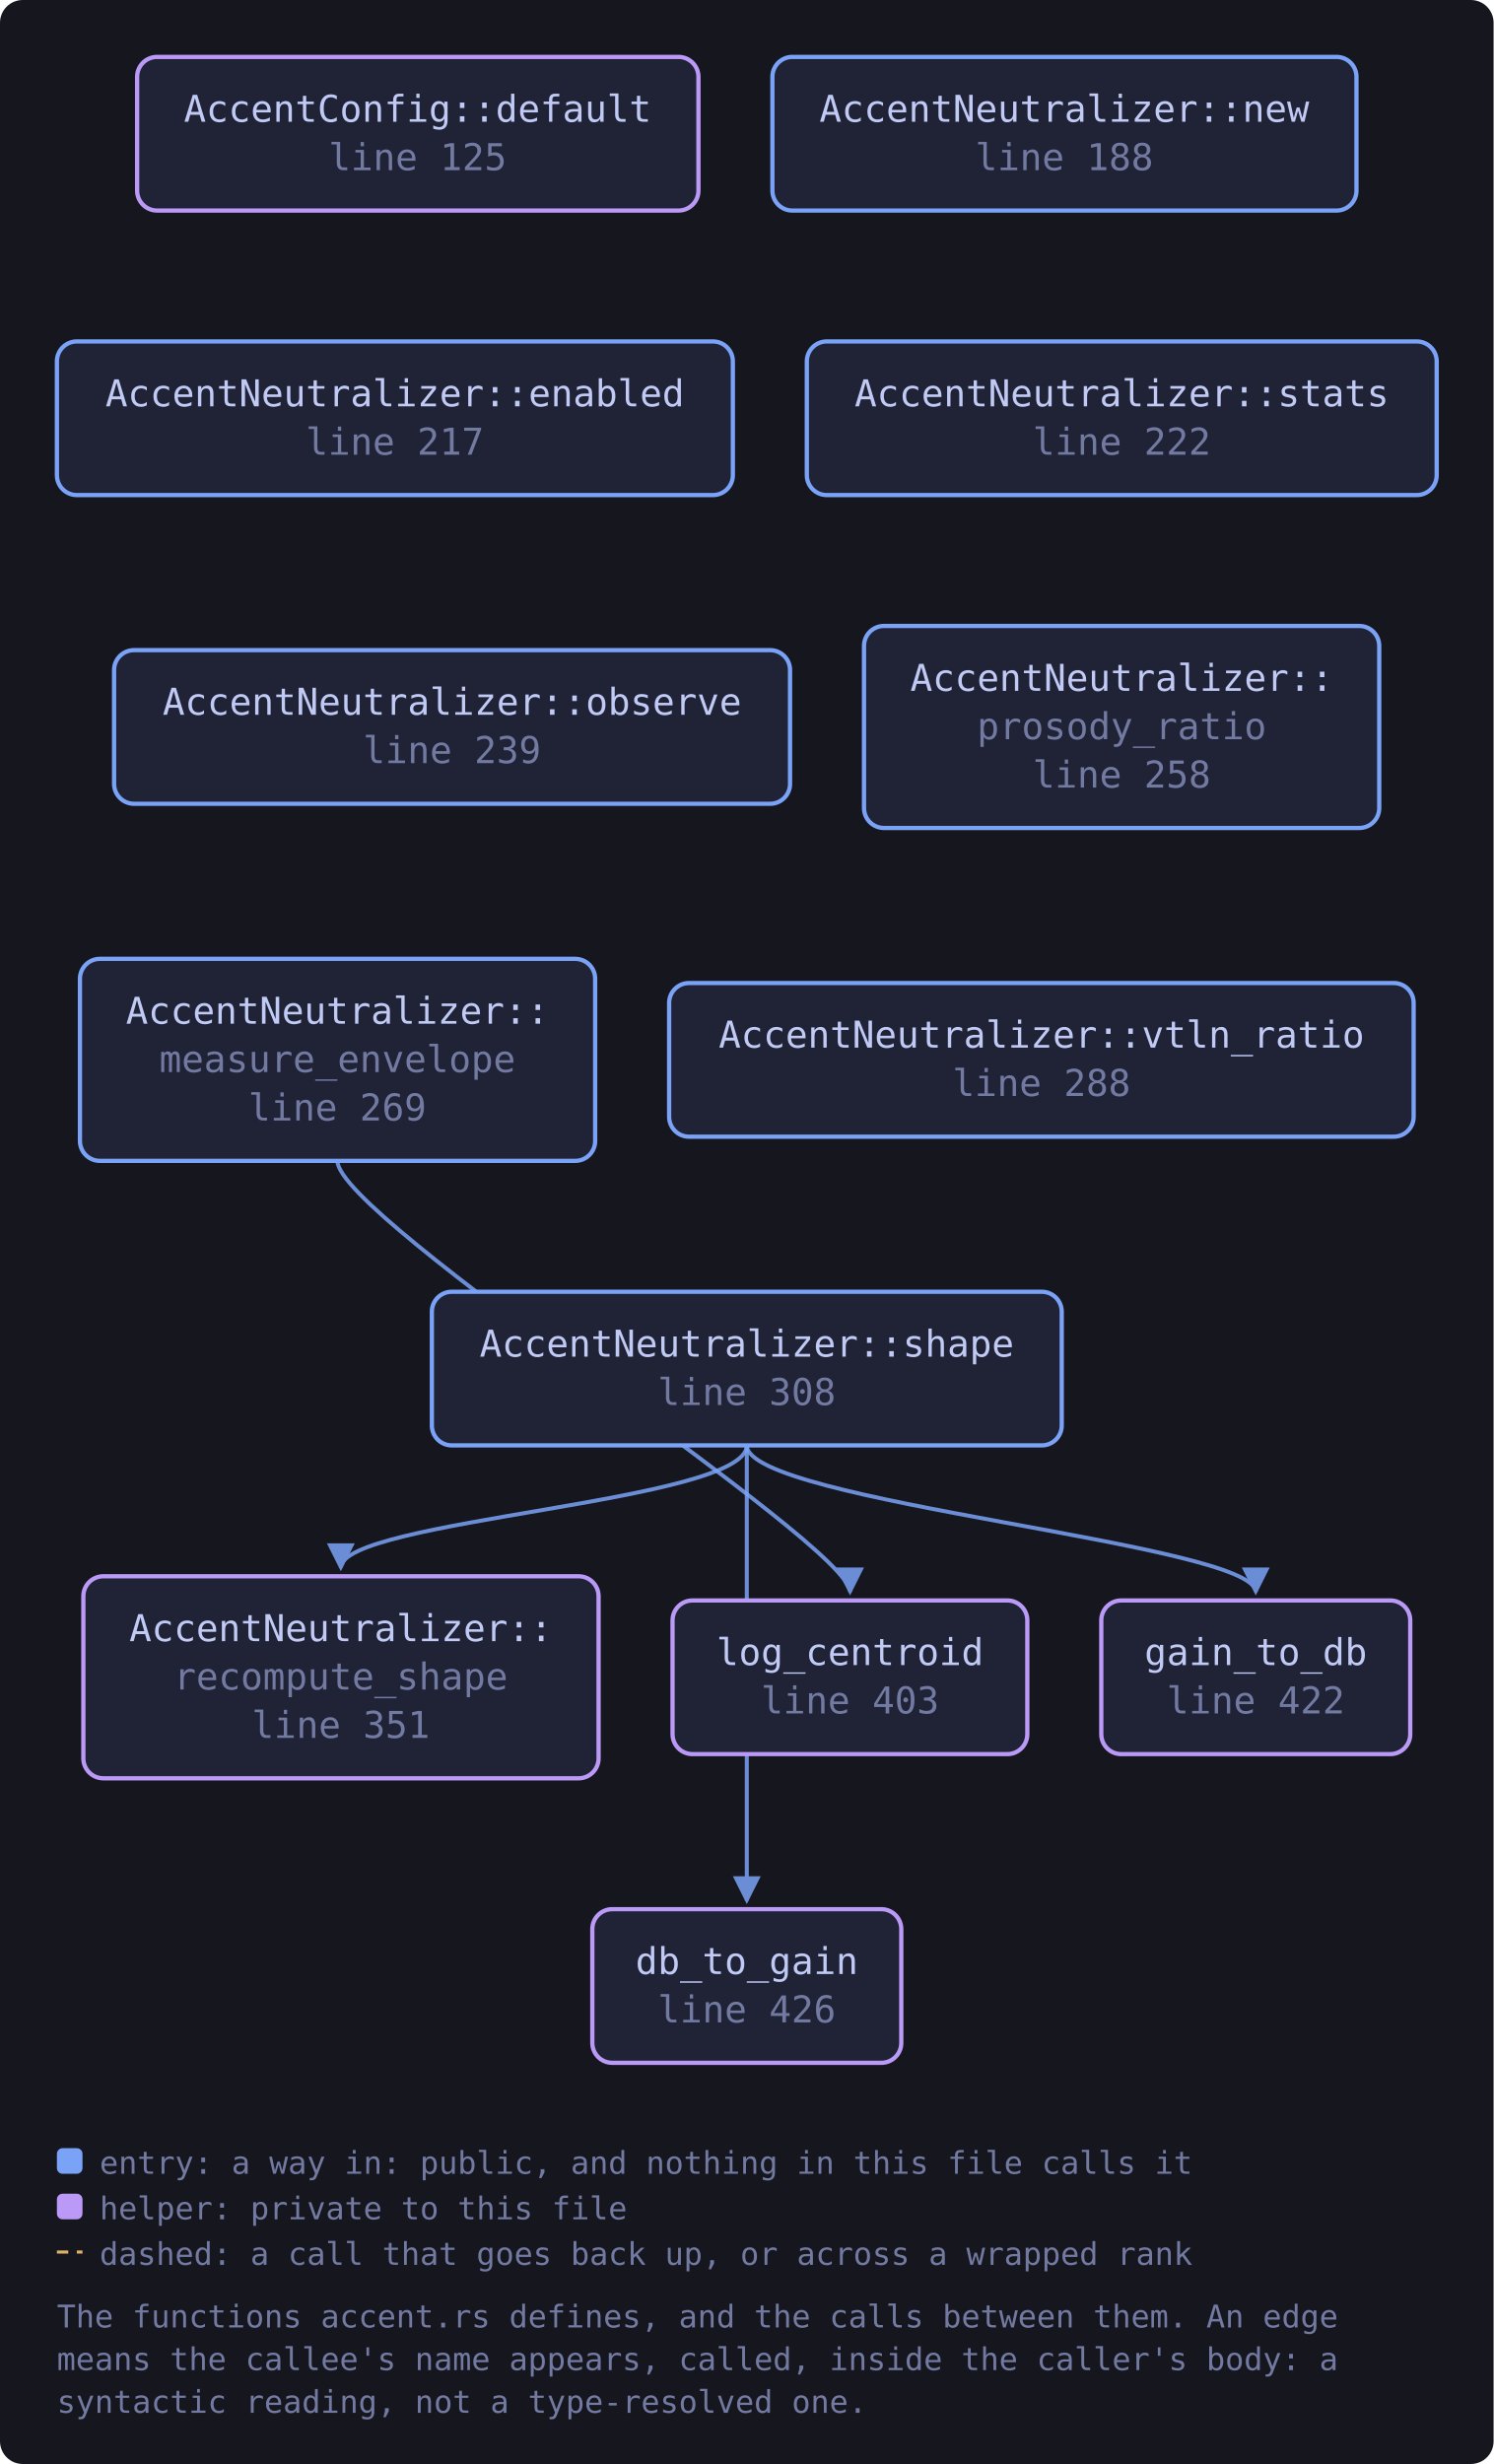
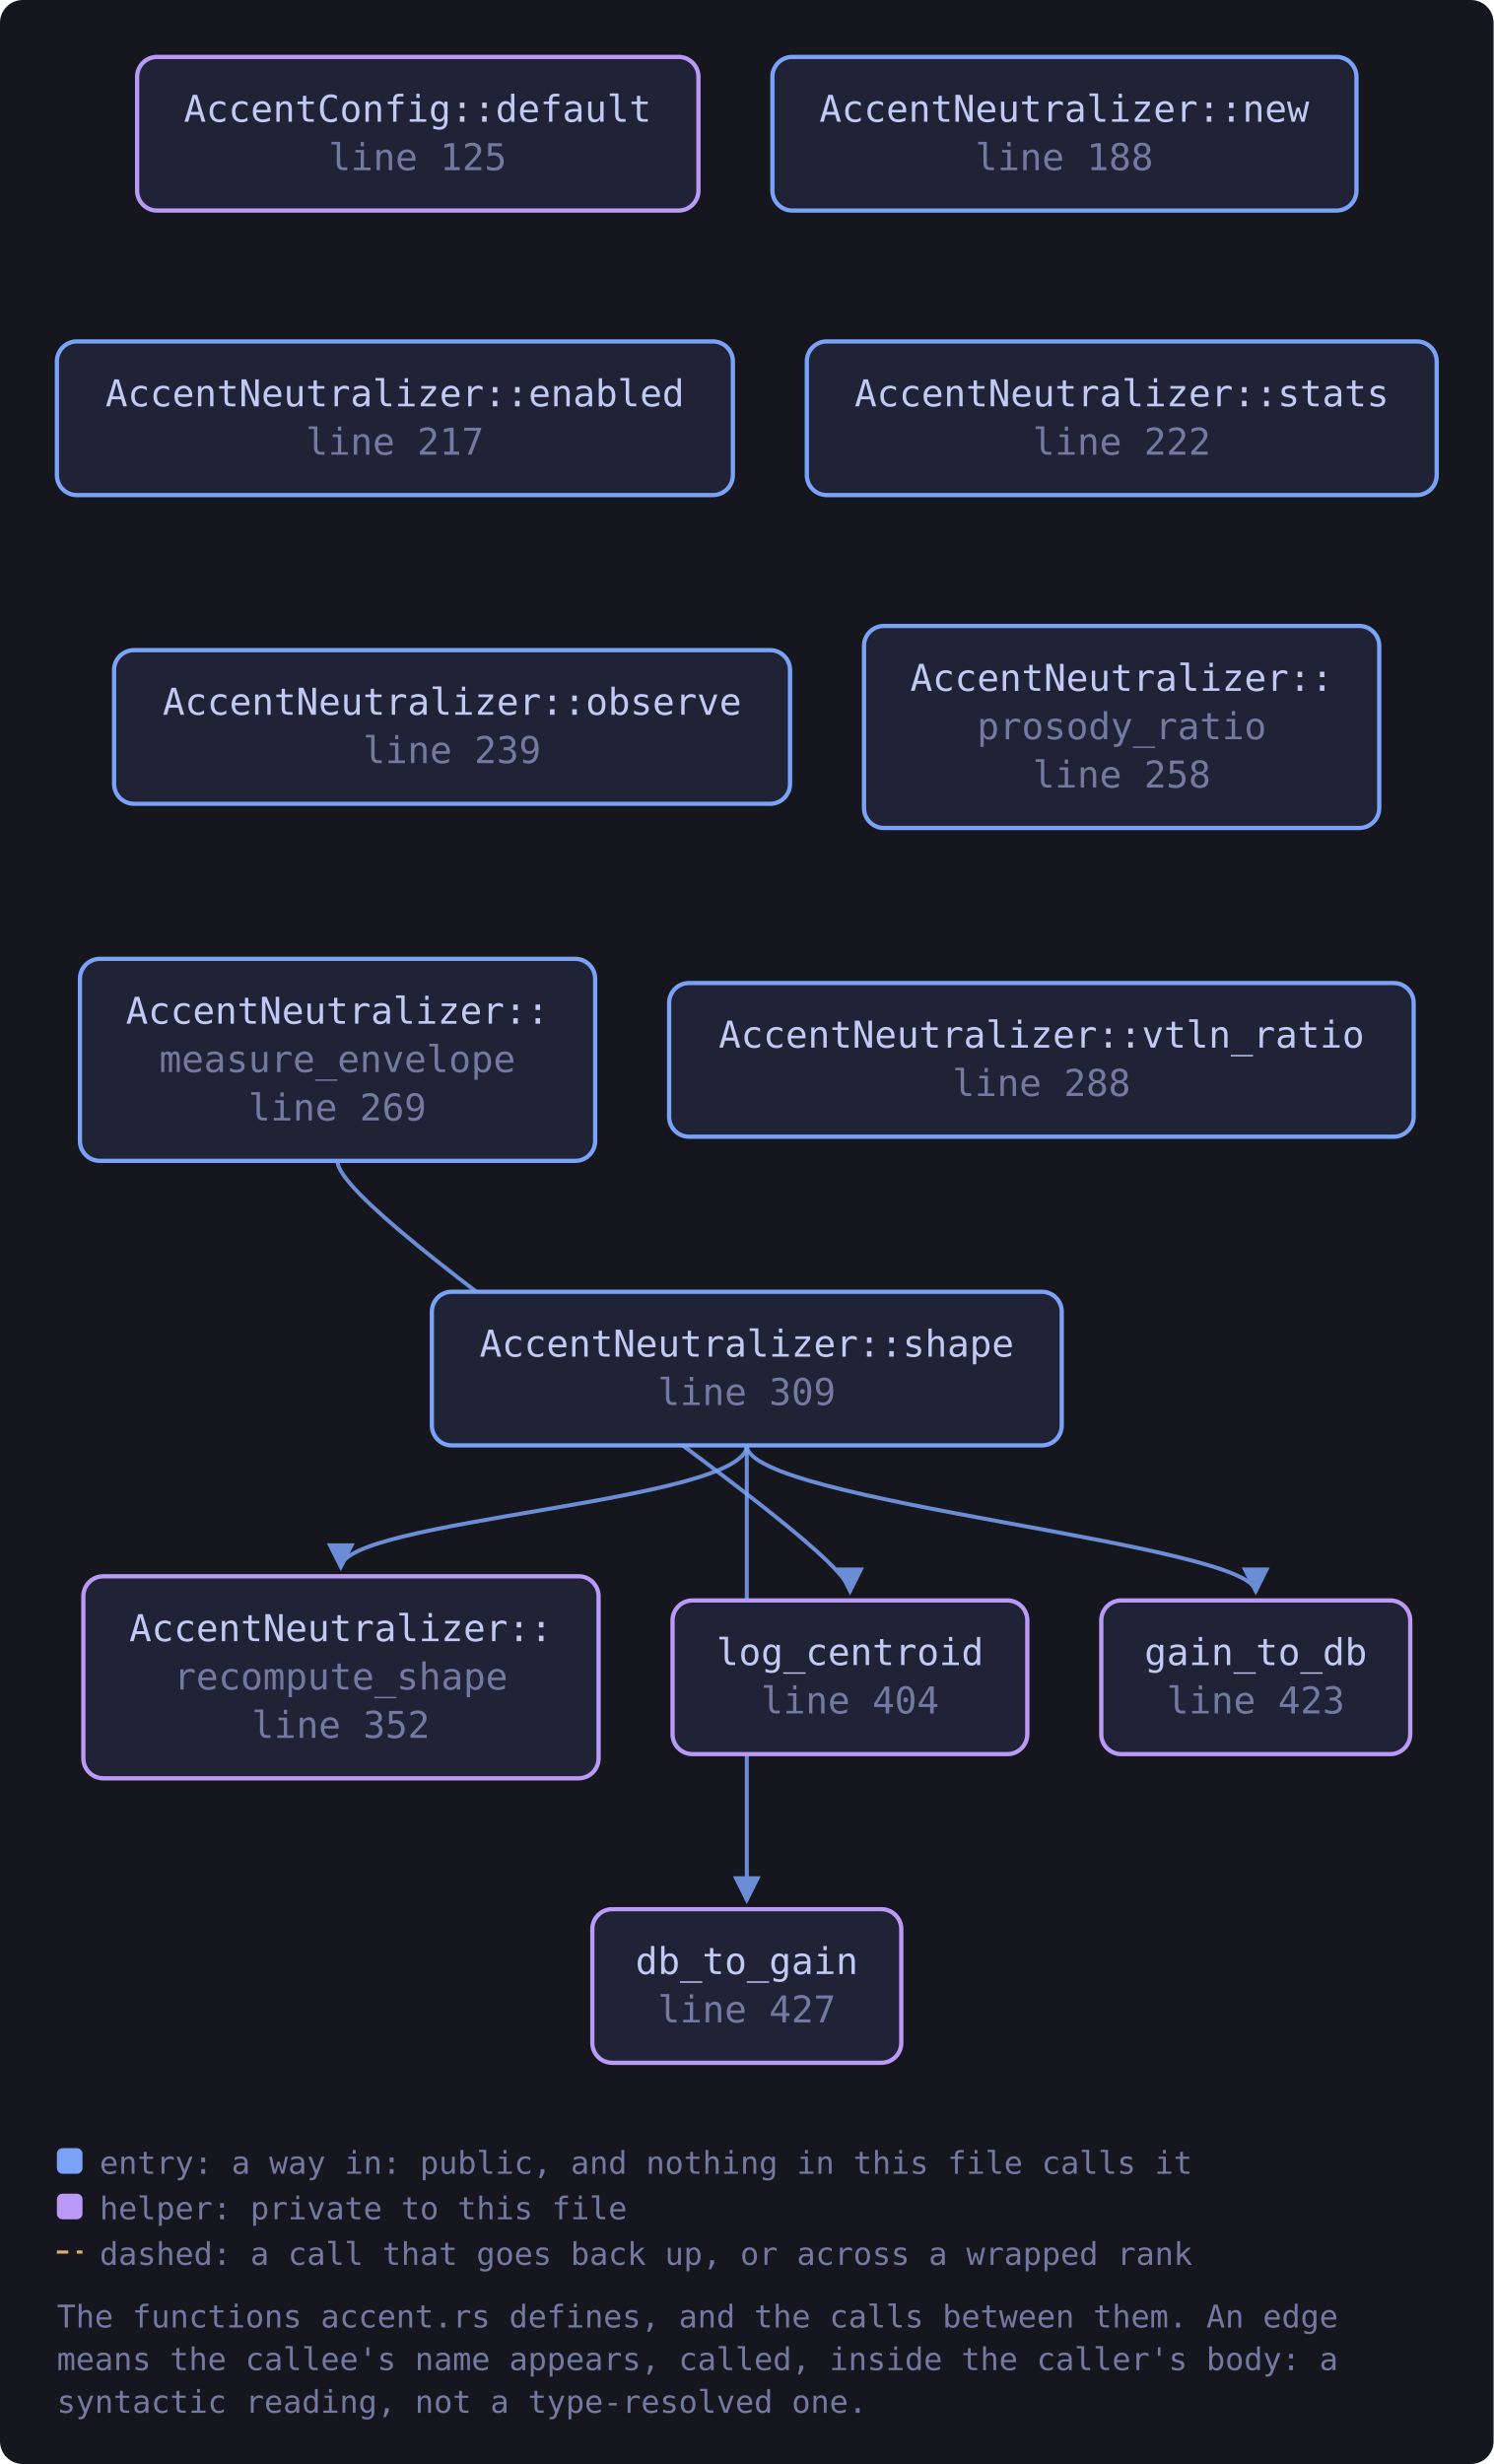
<svg xmlns="http://www.w3.org/2000/svg" viewBox="0 0 525 866" width="525" height="866" style="max-width:100%;height:auto" role="img" aria-label="flowchart">
  <defs>
    <marker id="a-muted" viewBox="0 0 8 8" refX="7" refY="4" markerWidth="7" markerHeight="7" orient="auto-start-reverse">
      <path d="M0 0 L8 4 L0 8 z" fill="var(--muted, #737aa2)" />
    </marker>
    <marker id="a-warn" viewBox="0 0 8 8" refX="7" refY="4" markerWidth="7" markerHeight="7" orient="auto-start-reverse">
      <path d="M0 0 L8 4 L0 8 z" fill="var(--warn, #e0af68)" />
    </marker>
    <marker id="a-accent" viewBox="0 0 8 8" refX="7" refY="4" markerWidth="7" markerHeight="7" orient="auto-start-reverse">
      <path d="M0 0 L8 4 L0 8 z" fill="var(--accent, #7aa2f7)" />
    </marker>
    <marker id="a-cyan" viewBox="0 0 8 8" refX="7" refY="4" markerWidth="7" markerHeight="7" orient="auto-start-reverse">
      <path d="M0 0 L8 4 L0 8 z" fill="var(--cyan, #7dcfff)" />
    </marker>
    <marker id="a-accent-2" viewBox="0 0 8 8" refX="7" refY="4" markerWidth="7" markerHeight="7" orient="auto-start-reverse">
      <path d="M0 0 L8 4 L0 8 z" fill="var(--accent-2, #bb9af7)" />
    </marker>
  </defs>
  <rect x="0" y="0" width="525" height="866" fill="var(--bg-inset, #16161e)" rx="8" />
  <path d="M118.6 408.0 C 118.6 428.0, 298.8 542.5, 298.8 559.5" fill="none" stroke="var(--accent, #7aa2f7)" stroke-width="1.4" opacity="0.85" marker-end="url(#a-accent)" />
  <path d="M262.5 508.0 C 262.5 528.0, 262.5 651.0, 262.5 668.0" fill="none" stroke="var(--accent, #7aa2f7)" stroke-width="1.4" opacity="0.85" marker-end="url(#a-accent)" />
  <path d="M262.5 508.0 C 262.5 528.0, 441.4 542.5, 441.4 559.5" fill="none" stroke="var(--accent, #7aa2f7)" stroke-width="1.4" opacity="0.85" marker-end="url(#a-accent)" />
  <path d="M262.5 508.0 C 262.5 528.0, 119.8 534.0, 119.8 551.0" fill="none" stroke="var(--accent, #7aa2f7)" stroke-width="1.4" opacity="0.85" marker-end="url(#a-accent)" />
  <a href="https://github.com/tilas01/veilvoice/blob/main/crates/veilvoice-core/src/accent.rs#L125" target="_blank" rel="noopener noreferrer">
    <rect x="48.2" y="20.0" width="197.3" height="54.0" rx="7" fill="var(--bg-soft, #1f2335)" stroke="var(--accent-2, #bb9af7)" stroke-width="1.5" />
    <text x="146.8" y="42.8" font-family="ui-monospace, SFMono-Regular, Menlo, Consolas, monospace" font-size="13" fill="var(--fg, #c0caf5)" text-anchor="middle">AccentConfig::default</text>
    <text x="146.8" y="59.8" font-family="ui-monospace, SFMono-Regular, Menlo, Consolas, monospace" font-size="13" fill="var(--muted, #737aa2)" text-anchor="middle">line 125</text>
  </a>
  <a href="https://github.com/tilas01/veilvoice/blob/main/crates/veilvoice-core/src/accent.rs#L188" target="_blank" rel="noopener noreferrer">
    <rect x="271.5" y="20.0" width="205.3" height="54.0" rx="7" fill="var(--bg-soft, #1f2335)" stroke="var(--accent, #7aa2f7)" stroke-width="1.5" />
    <text x="374.1" y="42.8" font-family="ui-monospace, SFMono-Regular, Menlo, Consolas, monospace" font-size="13" fill="var(--fg, #c0caf5)" text-anchor="middle">AccentNeutralizer::new</text>
    <text x="374.1" y="59.8" font-family="ui-monospace, SFMono-Regular, Menlo, Consolas, monospace" font-size="13" fill="var(--muted, #737aa2)" text-anchor="middle">line 188</text>
  </a>
  <a href="https://github.com/tilas01/veilvoice/blob/main/crates/veilvoice-core/src/accent.rs#L217" target="_blank" rel="noopener noreferrer">
    <rect x="20.0" y="120.0" width="237.6" height="54.0" rx="7" fill="var(--bg-soft, #1f2335)" stroke="var(--accent, #7aa2f7)" stroke-width="1.5" />
    <text x="138.8" y="142.8" font-family="ui-monospace, SFMono-Regular, Menlo, Consolas, monospace" font-size="13" fill="var(--fg, #c0caf5)" text-anchor="middle">AccentNeutralizer::enabled</text>
    <text x="138.8" y="159.8" font-family="ui-monospace, SFMono-Regular, Menlo, Consolas, monospace" font-size="13" fill="var(--muted, #737aa2)" text-anchor="middle">line 217</text>
  </a>
  <a href="https://github.com/tilas01/veilvoice/blob/main/crates/veilvoice-core/src/accent.rs#L222" target="_blank" rel="noopener noreferrer">
    <rect x="283.6" y="120.0" width="221.4" height="54.0" rx="7" fill="var(--bg-soft, #1f2335)" stroke="var(--accent, #7aa2f7)" stroke-width="1.5" />
    <text x="394.3" y="142.8" font-family="ui-monospace, SFMono-Regular, Menlo, Consolas, monospace" font-size="13" fill="var(--fg, #c0caf5)" text-anchor="middle">AccentNeutralizer::stats</text>
    <text x="394.3" y="159.8" font-family="ui-monospace, SFMono-Regular, Menlo, Consolas, monospace" font-size="13" fill="var(--muted, #737aa2)" text-anchor="middle">line 222</text>
  </a>
  <a href="https://github.com/tilas01/veilvoice/blob/main/crates/veilvoice-core/src/accent.rs#L239" target="_blank" rel="noopener noreferrer">
    <rect x="40.1" y="228.5" width="237.6" height="54.0" rx="7" fill="var(--bg-soft, #1f2335)" stroke="var(--accent, #7aa2f7)" stroke-width="1.5" />
    <text x="158.9" y="251.2" font-family="ui-monospace, SFMono-Regular, Menlo, Consolas, monospace" font-size="13" fill="var(--fg, #c0caf5)" text-anchor="middle">AccentNeutralizer::observe</text>
    <text x="158.9" y="268.2" font-family="ui-monospace, SFMono-Regular, Menlo, Consolas, monospace" font-size="13" fill="var(--muted, #737aa2)" text-anchor="middle">line 239</text>
  </a>
  <a href="https://github.com/tilas01/veilvoice/blob/main/crates/veilvoice-core/src/accent.rs#L258" target="_blank" rel="noopener noreferrer">
    <rect x="303.7" y="220.0" width="181.1" height="71.0" rx="7" fill="var(--bg-soft, #1f2335)" stroke="var(--accent, #7aa2f7)" stroke-width="1.5" />
    <text x="394.3" y="242.8" font-family="ui-monospace, SFMono-Regular, Menlo, Consolas, monospace" font-size="13" fill="var(--fg, #c0caf5)" text-anchor="middle">AccentNeutralizer::</text>
    <text x="394.3" y="259.8" font-family="ui-monospace, SFMono-Regular, Menlo, Consolas, monospace" font-size="13" fill="var(--muted, #737aa2)" text-anchor="middle">prosody_ratio</text>
    <text x="394.3" y="276.8" font-family="ui-monospace, SFMono-Regular, Menlo, Consolas, monospace" font-size="13" fill="var(--muted, #737aa2)" text-anchor="middle">line 258</text>
  </a>
  <a href="https://github.com/tilas01/veilvoice/blob/main/crates/veilvoice-core/src/accent.rs#L269" target="_blank" rel="noopener noreferrer">
    <rect x="28.1" y="337.0" width="181.1" height="71.0" rx="7" fill="var(--bg-soft, #1f2335)" stroke="var(--accent, #7aa2f7)" stroke-width="1.5" />
    <text x="118.6" y="359.8" font-family="ui-monospace, SFMono-Regular, Menlo, Consolas, monospace" font-size="13" fill="var(--fg, #c0caf5)" text-anchor="middle">AccentNeutralizer::</text>
    <text x="118.6" y="376.8" font-family="ui-monospace, SFMono-Regular, Menlo, Consolas, monospace" font-size="13" fill="var(--muted, #737aa2)" text-anchor="middle">measure_envelope</text>
    <text x="118.6" y="393.8" font-family="ui-monospace, SFMono-Regular, Menlo, Consolas, monospace" font-size="13" fill="var(--muted, #737aa2)" text-anchor="middle">line 269</text>
  </a>
  <a href="https://github.com/tilas01/veilvoice/blob/main/crates/veilvoice-core/src/accent.rs#L288" target="_blank" rel="noopener noreferrer">
    <rect x="235.2" y="345.5" width="261.7" height="54.0" rx="7" fill="var(--bg-soft, #1f2335)" stroke="var(--accent, #7aa2f7)" stroke-width="1.5" />
    <text x="366.1" y="368.2" font-family="ui-monospace, SFMono-Regular, Menlo, Consolas, monospace" font-size="13" fill="var(--fg, #c0caf5)" text-anchor="middle">AccentNeutralizer::vtln_ratio</text>
    <text x="366.1" y="385.2" font-family="ui-monospace, SFMono-Regular, Menlo, Consolas, monospace" font-size="13" fill="var(--muted, #737aa2)" text-anchor="middle">line 288</text>
  </a>
-   <a href="https://github.com/tilas01/veilvoice/blob/main/crates/veilvoice-core/src/accent.rs#L308" target="_blank" rel="noopener noreferrer">
+   <a href="https://github.com/tilas01/veilvoice/blob/main/crates/veilvoice-core/src/accent.rs#L309" target="_blank" rel="noopener noreferrer">
    <rect x="151.8" y="454.0" width="221.4" height="54.0" rx="7" fill="var(--bg-soft, #1f2335)" stroke="var(--accent, #7aa2f7)" stroke-width="1.5" />
    <text x="262.5" y="476.8" font-family="ui-monospace, SFMono-Regular, Menlo, Consolas, monospace" font-size="13" fill="var(--fg, #c0caf5)" text-anchor="middle">AccentNeutralizer::shape</text>
-     <text x="262.5" y="493.8" font-family="ui-monospace, SFMono-Regular, Menlo, Consolas, monospace" font-size="13" fill="var(--muted, #737aa2)" text-anchor="middle">line 308</text>
+     <text x="262.5" y="493.8" font-family="ui-monospace, SFMono-Regular, Menlo, Consolas, monospace" font-size="13" fill="var(--muted, #737aa2)" text-anchor="middle">line 309</text>
  </a>
-   <a href="https://github.com/tilas01/veilvoice/blob/main/crates/veilvoice-core/src/accent.rs#L351" target="_blank" rel="noopener noreferrer">
+   <a href="https://github.com/tilas01/veilvoice/blob/main/crates/veilvoice-core/src/accent.rs#L352" target="_blank" rel="noopener noreferrer">
    <rect x="29.3" y="554.0" width="181.1" height="71.0" rx="7" fill="var(--bg-soft, #1f2335)" stroke="var(--accent-2, #bb9af7)" stroke-width="1.5" />
    <text x="119.8" y="576.8" font-family="ui-monospace, SFMono-Regular, Menlo, Consolas, monospace" font-size="13" fill="var(--fg, #c0caf5)" text-anchor="middle">AccentNeutralizer::</text>
    <text x="119.8" y="593.8" font-family="ui-monospace, SFMono-Regular, Menlo, Consolas, monospace" font-size="13" fill="var(--muted, #737aa2)" text-anchor="middle">recompute_shape</text>
-     <text x="119.8" y="610.8" font-family="ui-monospace, SFMono-Regular, Menlo, Consolas, monospace" font-size="13" fill="var(--muted, #737aa2)" text-anchor="middle">line 351</text>
+     <text x="119.8" y="610.8" font-family="ui-monospace, SFMono-Regular, Menlo, Consolas, monospace" font-size="13" fill="var(--muted, #737aa2)" text-anchor="middle">line 352</text>
  </a>
-   <a href="https://github.com/tilas01/veilvoice/blob/main/crates/veilvoice-core/src/accent.rs#L403" target="_blank" rel="noopener noreferrer">
+   <a href="https://github.com/tilas01/veilvoice/blob/main/crates/veilvoice-core/src/accent.rs#L404" target="_blank" rel="noopener noreferrer">
    <rect x="236.4" y="562.5" width="124.7" height="54.0" rx="7" fill="var(--bg-soft, #1f2335)" stroke="var(--accent-2, #bb9af7)" stroke-width="1.5" />
    <text x="298.8" y="585.2" font-family="ui-monospace, SFMono-Regular, Menlo, Consolas, monospace" font-size="13" fill="var(--fg, #c0caf5)" text-anchor="middle">log_centroid</text>
-     <text x="298.8" y="602.2" font-family="ui-monospace, SFMono-Regular, Menlo, Consolas, monospace" font-size="13" fill="var(--muted, #737aa2)" text-anchor="middle">line 403</text>
+     <text x="298.8" y="602.2" font-family="ui-monospace, SFMono-Regular, Menlo, Consolas, monospace" font-size="13" fill="var(--muted, #737aa2)" text-anchor="middle">line 404</text>
  </a>
-   <a href="https://github.com/tilas01/veilvoice/blob/main/crates/veilvoice-core/src/accent.rs#L422" target="_blank" rel="noopener noreferrer">
+   <a href="https://github.com/tilas01/veilvoice/blob/main/crates/veilvoice-core/src/accent.rs#L423" target="_blank" rel="noopener noreferrer">
    <rect x="387.1" y="562.5" width="108.6" height="54.0" rx="7" fill="var(--bg-soft, #1f2335)" stroke="var(--accent-2, #bb9af7)" stroke-width="1.5" />
    <text x="441.4" y="585.2" font-family="ui-monospace, SFMono-Regular, Menlo, Consolas, monospace" font-size="13" fill="var(--fg, #c0caf5)" text-anchor="middle">gain_to_db</text>
-     <text x="441.4" y="602.2" font-family="ui-monospace, SFMono-Regular, Menlo, Consolas, monospace" font-size="13" fill="var(--muted, #737aa2)" text-anchor="middle">line 422</text>
+     <text x="441.4" y="602.2" font-family="ui-monospace, SFMono-Regular, Menlo, Consolas, monospace" font-size="13" fill="var(--muted, #737aa2)" text-anchor="middle">line 423</text>
  </a>
-   <a href="https://github.com/tilas01/veilvoice/blob/main/crates/veilvoice-core/src/accent.rs#L426" target="_blank" rel="noopener noreferrer">
+   <a href="https://github.com/tilas01/veilvoice/blob/main/crates/veilvoice-core/src/accent.rs#L427" target="_blank" rel="noopener noreferrer">
    <rect x="208.2" y="671.0" width="108.6" height="54.0" rx="7" fill="var(--bg-soft, #1f2335)" stroke="var(--accent-2, #bb9af7)" stroke-width="1.5" />
    <text x="262.5" y="693.8" font-family="ui-monospace, SFMono-Regular, Menlo, Consolas, monospace" font-size="13" fill="var(--fg, #c0caf5)" text-anchor="middle">db_to_gain</text>
-     <text x="262.5" y="710.8" font-family="ui-monospace, SFMono-Regular, Menlo, Consolas, monospace" font-size="13" fill="var(--muted, #737aa2)" text-anchor="middle">line 426</text>
+     <text x="262.5" y="710.8" font-family="ui-monospace, SFMono-Regular, Menlo, Consolas, monospace" font-size="13" fill="var(--muted, #737aa2)" text-anchor="middle">line 427</text>
  </a>
  <rect x="20.0" y="755.0" width="9" height="9" rx="2" fill="var(--accent, #7aa2f7)" />
  <text x="35.0" y="764.0" font-family="ui-monospace, SFMono-Regular, Menlo, Consolas, monospace" font-size="11" fill="var(--muted, #737aa2)">entry: a way in: public, and nothing in this file calls it</text>
  <rect x="20.0" y="771.0" width="9" height="9" rx="2" fill="var(--accent-2, #bb9af7)" />
  <text x="35.0" y="780.0" font-family="ui-monospace, SFMono-Regular, Menlo, Consolas, monospace" font-size="11" fill="var(--muted, #737aa2)">helper: private to this file</text>
  <path d="M20.0 791.5 L29.0 791.5" stroke="var(--warn, #e0af68)" stroke-width="1.1" stroke-dasharray="4 3" />
  <text x="35.0" y="796.0" font-family="ui-monospace, SFMono-Regular, Menlo, Consolas, monospace" font-size="11" fill="var(--muted, #737aa2)">dashed: a call that goes back up, or across a wrapped rank</text>
  <text x="20.0" y="818.0" font-family="ui-monospace, SFMono-Regular, Menlo, Consolas, monospace" font-size="11" fill="var(--muted, #737aa2)">The functions accent.rs defines, and the calls between them. An edge</text>
  <text x="20.0" y="833.0" font-family="ui-monospace, SFMono-Regular, Menlo, Consolas, monospace" font-size="11" fill="var(--muted, #737aa2)">means the callee's name appears, called, inside the caller's body: a</text>
  <text x="20.0" y="848.0" font-family="ui-monospace, SFMono-Regular, Menlo, Consolas, monospace" font-size="11" fill="var(--muted, #737aa2)">syntactic reading, not a type-resolved one.</text>
</svg>
